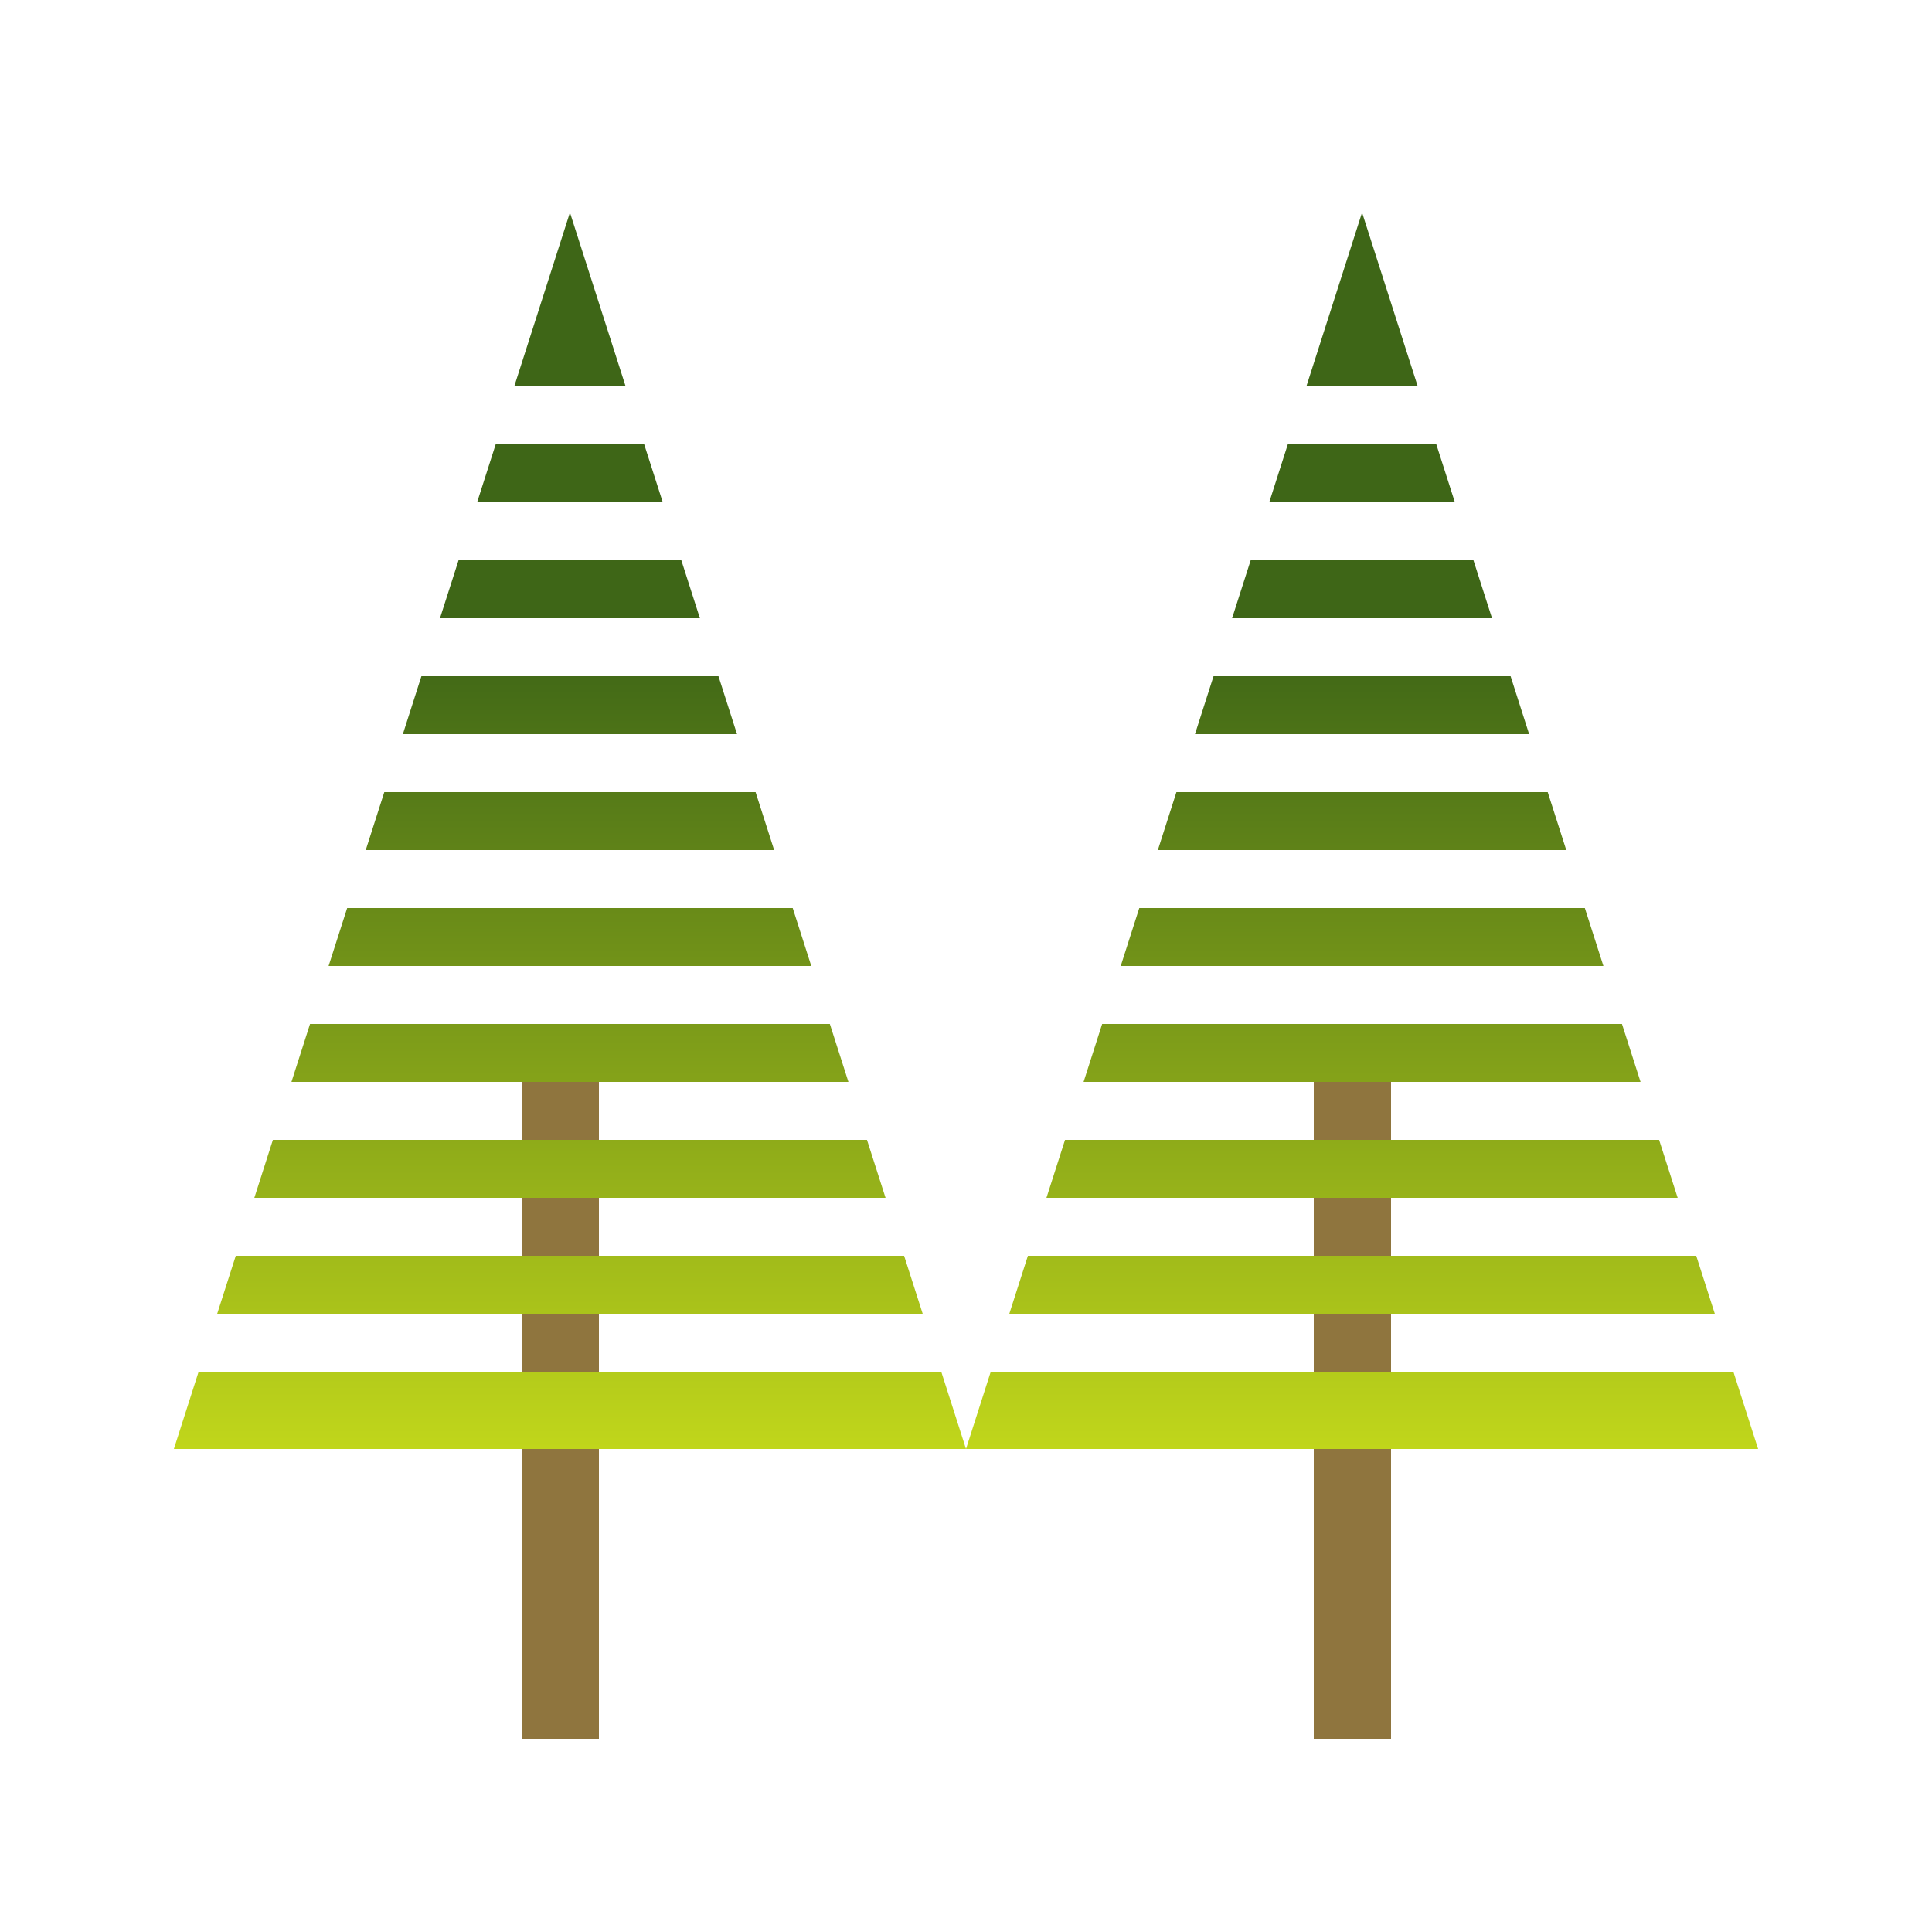
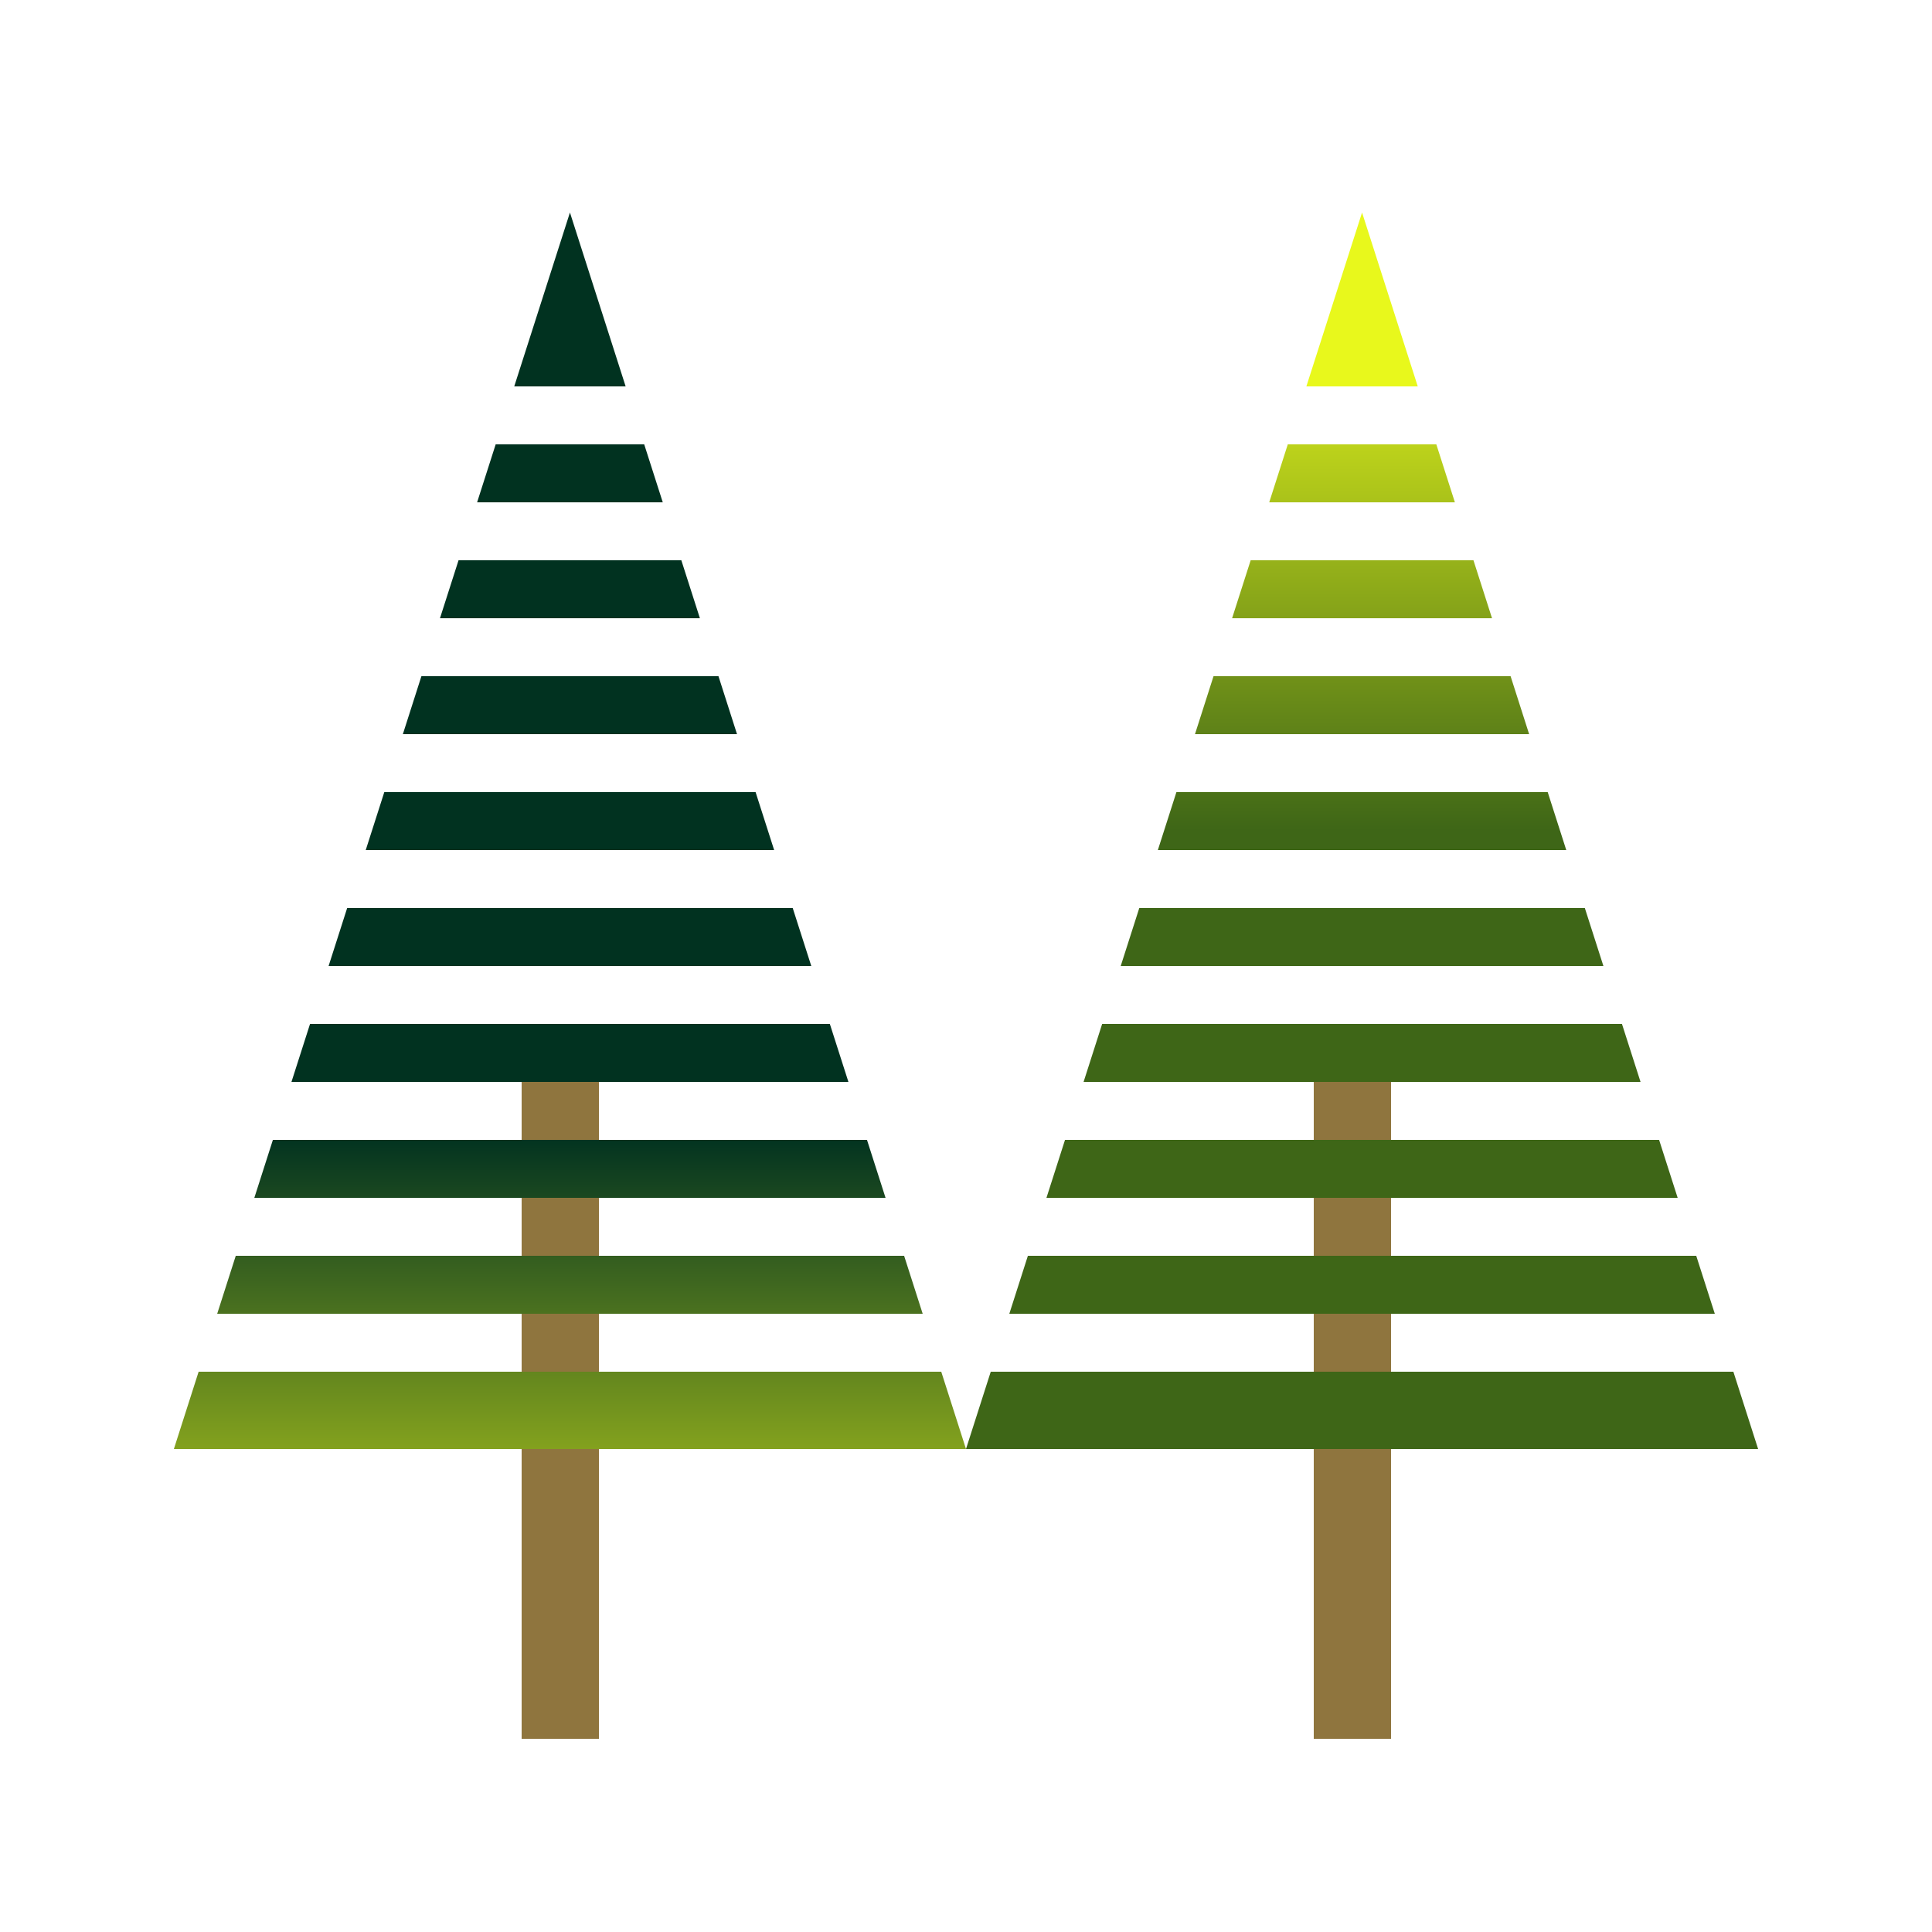
<svg xmlns="http://www.w3.org/2000/svg" width="100px" height="100px" viewBox="0 0 100 100" version="1.1">
  <defs>
-     <linearGradient x1="50%" y1="35.007%" x2="50%" y2="119.781%" id="linearGradient-1">
+     <linearGradient x1="50%" y1="74.641%" x2="50%" y2="119.781%" id="linearGradient-1">
+       <stop stop-color="#013220" offset="0%" />
+       <stop stop-color="#E8F81C" offset="100%" />
+     </linearGradient>
+     <linearGradient x1="50%" y1="50%" x2="50%" y2="17.151%" id="linearGradient-2">
      <stop stop-color="#3E6617" offset="0%" />
+       <stop stop-color="#C3D81B" offset="100%" />
      <stop stop-color="#E8F81C" offset="100%" />
    </linearGradient>
  </defs>
  <g id="pacificNW" stroke="none" stroke-width="1" fill="none" fill-rule="evenodd">
    <g id="Group" transform="translate(9, 11)">
      <g id="Group-Copy">
        <rect id="Rectangle" fill="#8F753E" x="18" y="45" width="4" height="34" />
        <path d="M38.758,57 L2.242,57 L3.203,54 L37.797,54 L38.758,57 Z M39.719,60 L41,64 L0,64 L1.281,60 L39.719,60 Z M36.836,51 L4.164,51 L5.125,48 L35.875,48 L36.836,51 Z M34.914,45 L6.086,45 L7.047,42 L33.953,42 L34.914,45 Z M32.992,39 L8.008,39 L8.969,36 L32.031,36 L32.992,39 Z M31.07,33 L9.93,33 L10.891,30 L30.109,30 L31.07,33 Z M29.148,27 L11.852,27 L12.812,24 L28.188,24 L29.148,27 Z M27.227,21 L13.773,21 L14.734,18 L26.266,18 L27.227,21 Z M25.305,15 L15.695,15 L16.656,12 L24.344,12 L25.305,15 Z M23.383,9 L17.617,9 L20.5,0 L23.383,9 Z" id="Combined-Shape" fill="url(#linearGradient-1)" />
      </g>
      <g id="Group-Copy-2" transform="translate(41, 0)">
        <rect id="Rectangle" fill="#8F753E" x="18" y="45" width="4" height="34" />
-         <path d="M38.758,57 L2.242,57 L3.203,54 L37.797,54 L38.758,57 Z M39.719,60 L41,64 L0,64 L1.281,60 L39.719,60 Z M36.836,51 L4.164,51 L5.125,48 L35.875,48 L36.836,51 Z M34.914,45 L6.086,45 L7.047,42 L33.953,42 L34.914,45 Z M32.992,39 L8.008,39 L8.969,36 L32.031,36 L32.992,39 Z M31.07,33 L9.93,33 L10.891,30 L30.109,30 L31.07,33 Z M29.148,27 L11.852,27 L12.812,24 L28.188,24 L29.148,27 Z M27.227,21 L13.773,21 L14.734,18 L26.266,18 L27.227,21 Z M25.305,15 L15.695,15 L16.656,12 L24.344,12 L25.305,15 Z M23.383,9 L17.617,9 L20.5,0 L23.383,9 Z" id="Combined-Shape" fill="url(#linearGradient-1)" />
+         <path d="M38.758,57 L2.242,57 L3.203,54 L37.797,54 L38.758,57 Z M39.719,60 L41,64 L0,64 L1.281,60 L39.719,60 Z M36.836,51 L4.164,51 L5.125,48 L35.875,48 L36.836,51 Z M34.914,45 L6.086,45 L7.047,42 L33.953,42 L34.914,45 Z M32.992,39 L8.008,39 L8.969,36 L32.031,36 L32.992,39 Z M31.07,33 L9.93,33 L10.891,30 L30.109,30 L31.07,33 Z M29.148,27 L11.852,27 L12.812,24 L28.188,24 L29.148,27 Z M27.227,21 L13.773,21 L14.734,18 L26.266,18 L27.227,21 Z M25.305,15 L15.695,15 L16.656,12 L24.344,12 L25.305,15 Z M23.383,9 L17.617,9 L20.5,0 L23.383,9 Z" id="Combined-Shape" fill="url(#linearGradient-2)" />
      </g>
    </g>
  </g>
</svg>
